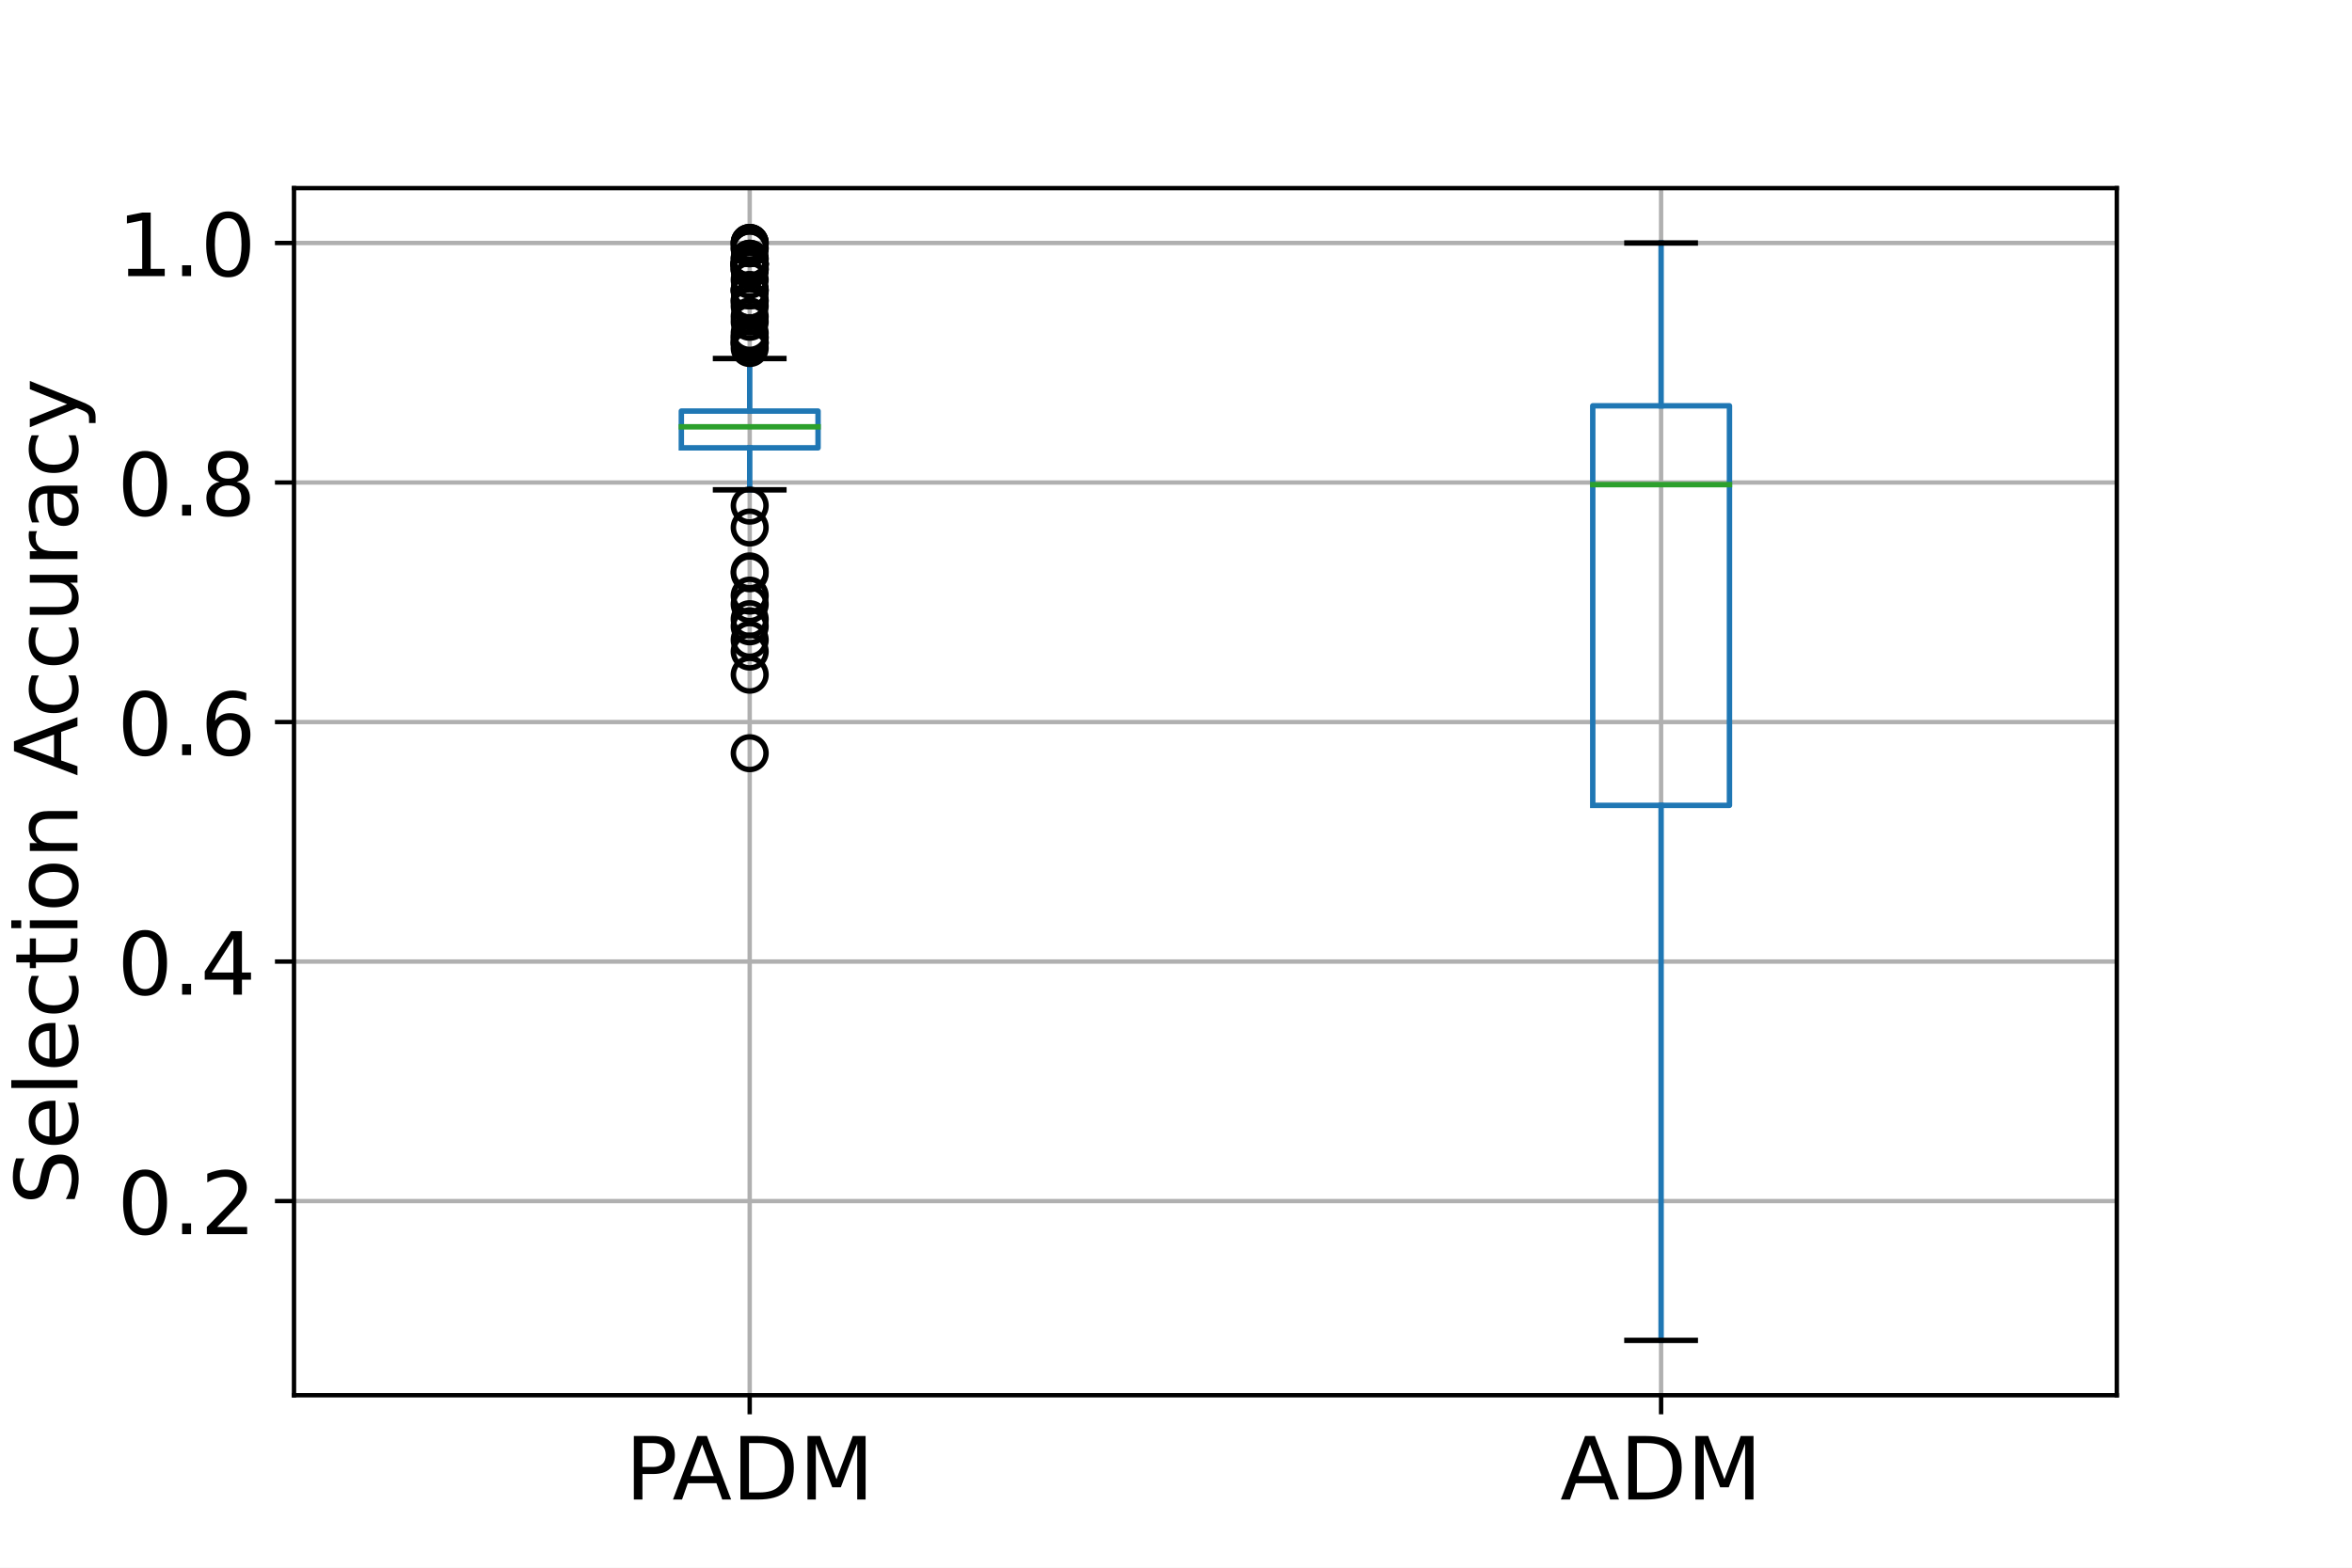
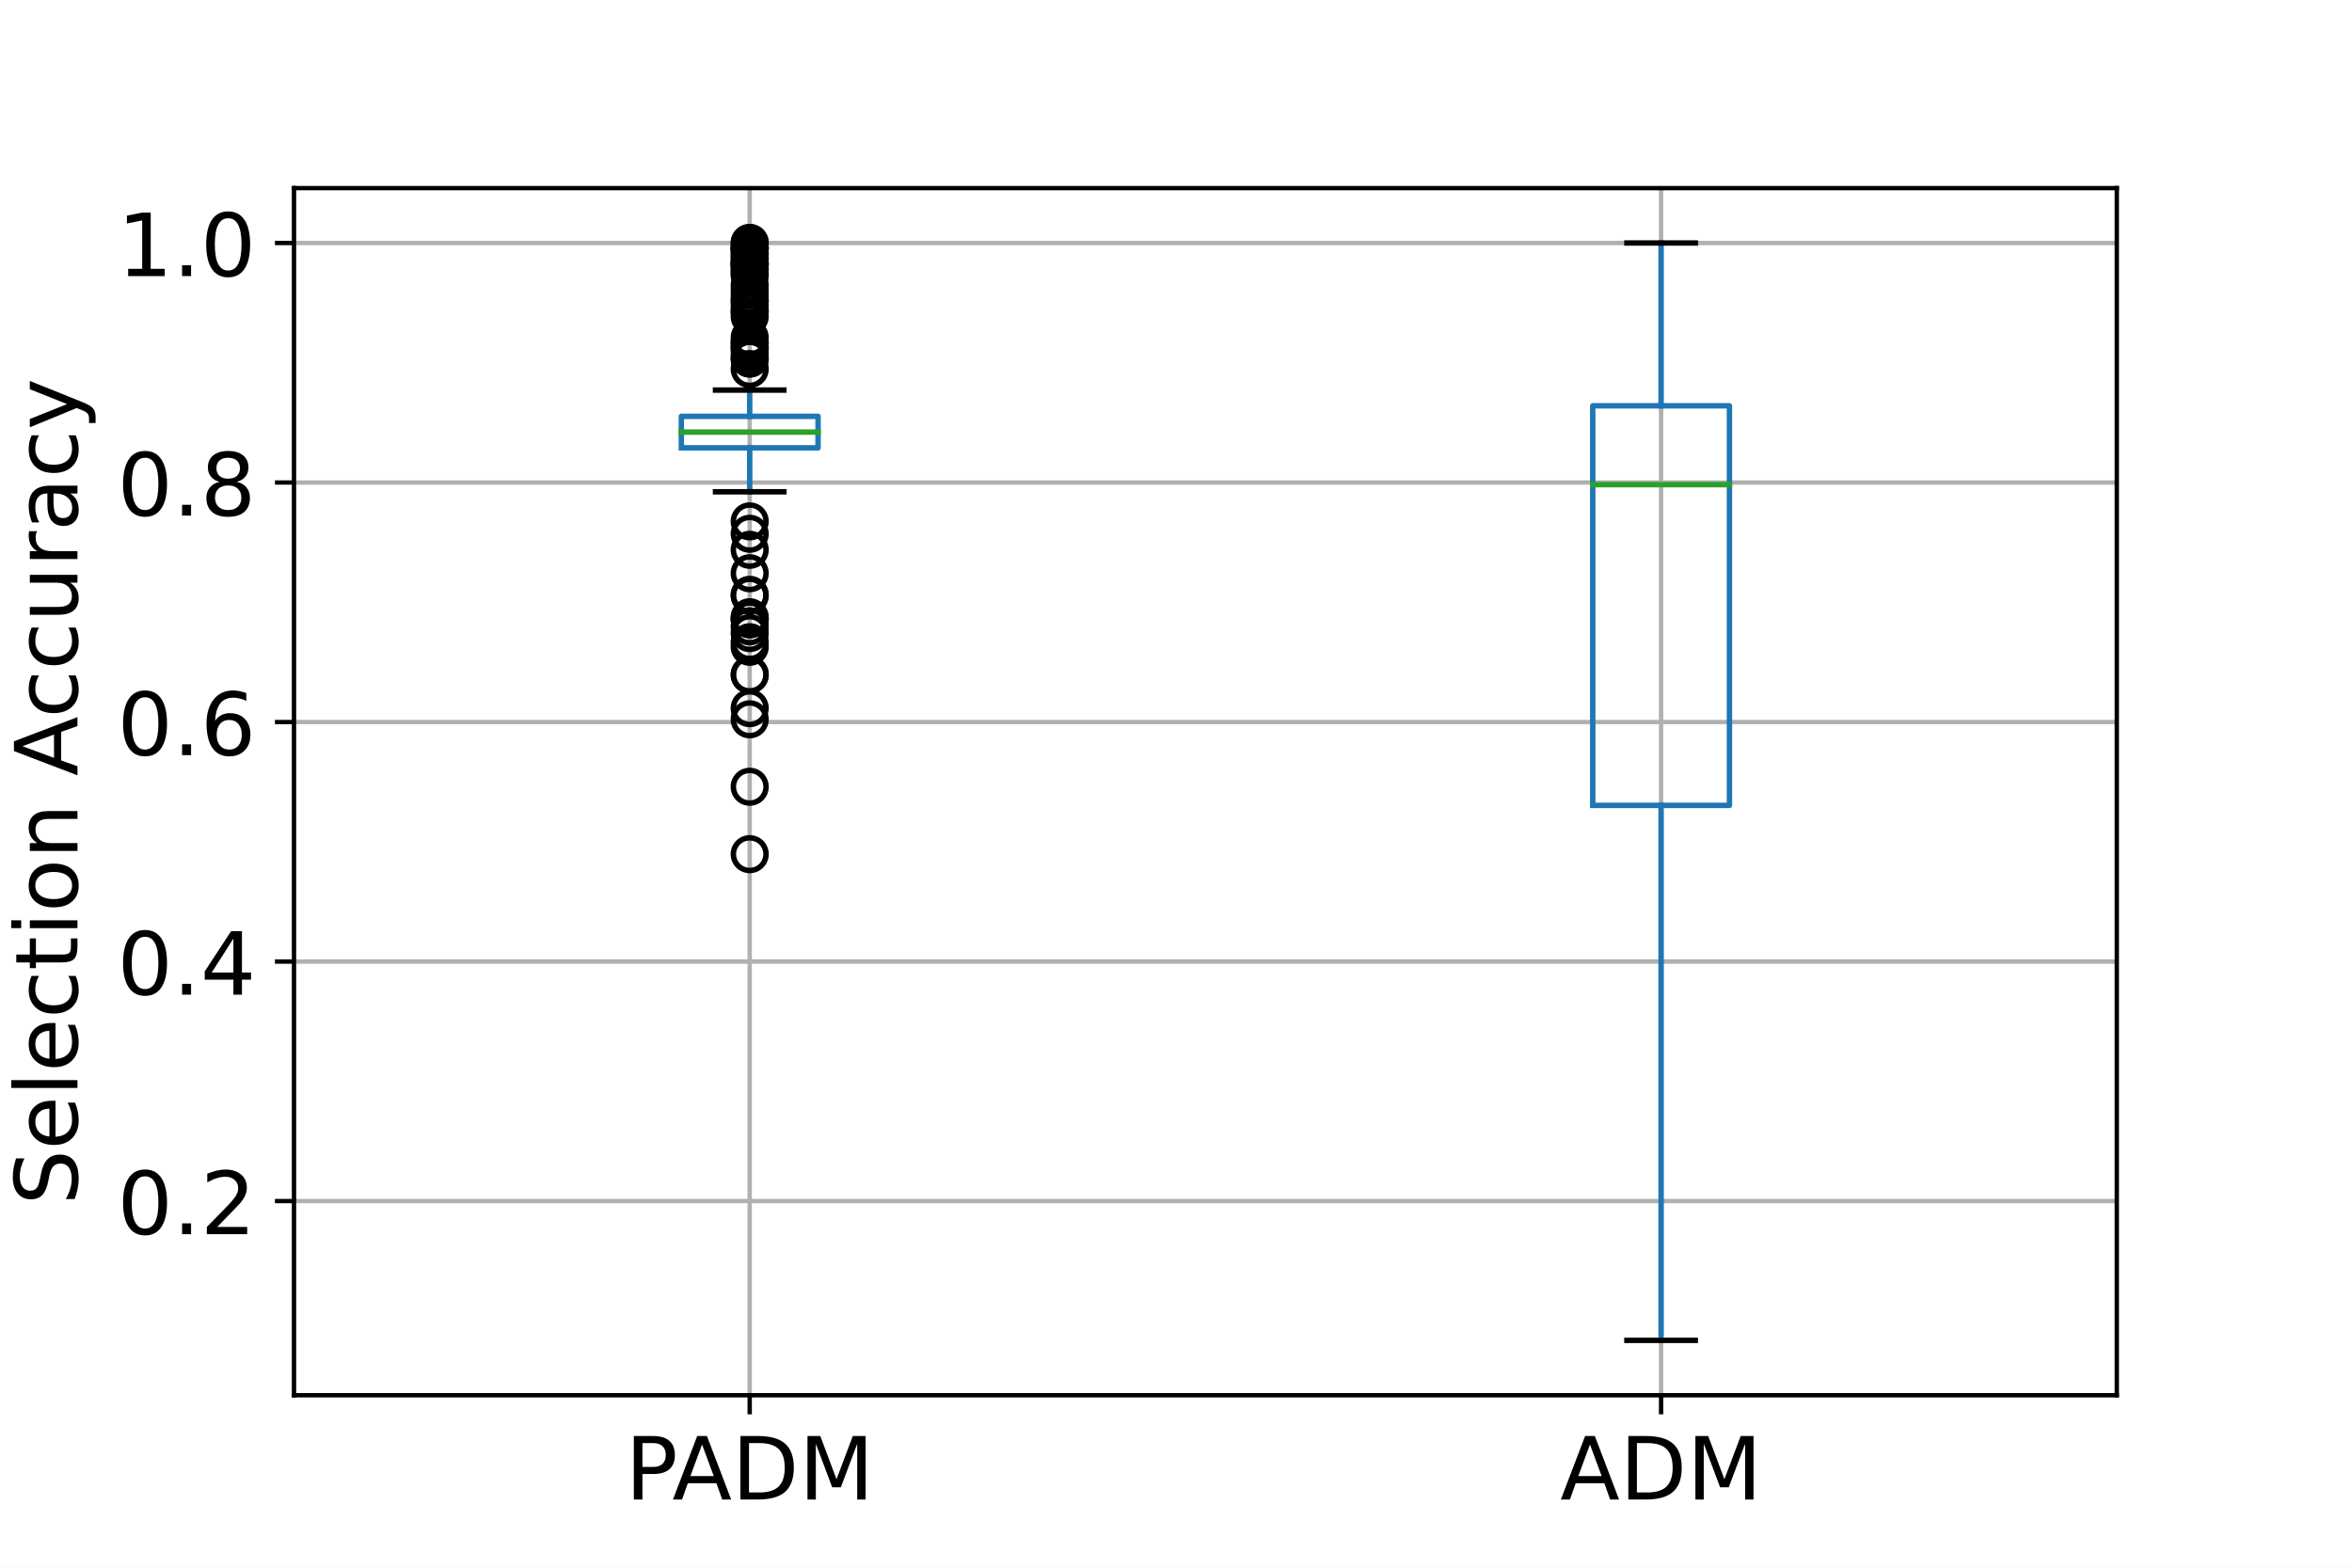
<svg xmlns="http://www.w3.org/2000/svg" xmlns:xlink="http://www.w3.org/1999/xlink" width="432pt" height="288pt" viewBox="0 0 432 288" version="1.1">
  <defs>
    <style type="text/css">*{stroke-linejoin: round; stroke-linecap: butt}</style>
  </defs>
  <g id="figure_1">
    <g id="patch_1">
      <path d="M 0 288  L 432 288  L 432 0  L 0 0  z " style="fill: #ffffff" />
    </g>
    <g id="axes_1">
      <g id="patch_2">
        <path d="M 54 256.32  L 388.8 256.32  L 388.8 34.56  L 54 34.56  z " style="fill: #ffffff" />
      </g>
      <g id="matplotlib.axis_1">
        <g id="xtick_1">
          <g id="line2d_1">
-             <path d="M 137.7 256.32  L 137.7 34.56  " clip-path="url(#p8bec729faf)" style="fill: none; stroke: #b0b0b0; stroke-width: 0.8; stroke-linecap: square" />
+             <path d="M 137.7 256.32  L 137.7 34.56  " clip-path="url(#p6ea24db2fa)" style="fill: none; stroke: #b0b0b0; stroke-width: 0.8; stroke-linecap: square" />
          </g>
          <g id="line2d_2">
            <defs>
-               <path id="m16b7951958" d="M 0 0  L 0 3.5  " style="stroke: #000000; stroke-width: 0.8" />
+               <path id="mbcc3d50ca7" d="M 0 0  L 0 3.5  " style="stroke: #000000; stroke-width: 0.8" />
            </defs>
            <g>
-               <use xlink:href="#m16b7951958" x="137.7" y="256.32" style="stroke: #000000; stroke-width: 0.8" />
+               <use xlink:href="#mbcc3d50ca7" x="137.7" y="256.32" style="stroke: #000000; stroke-width: 0.8" />
            </g>
          </g>
          <g id="text_1">
            <g transform="translate(114.8512 275.4775)scale(0.16 -0.16)">
              <defs>
                <path id="DejaVuSans-50" d="M 1259 4147  L 1259 2394  L 2053 2394  Q 2494 2394 2734 2622  Q 2975 2850 2975 3272  Q 2975 3691 2734 3919  Q 2494 4147 2053 4147  L 1259 4147  z M 628 4666  L 2053 4666  Q 2838 4666 3239 4311  Q 3641 3956 3641 3272  Q 3641 2581 3239 2228  Q 2838 1875 2053 1875  L 1259 1875  L 1259 0  L 628 0  L 628 4666  z " transform="scale(0.015625)" />
                <path id="DejaVuSans-41" d="M 2188 4044  L 1331 1722  L 3047 1722  L 2188 4044  z M 1831 4666  L 2547 4666  L 4325 0  L 3669 0  L 3244 1197  L 1141 1197  L 716 0  L 50 0  L 1831 4666  z " transform="scale(0.015625)" />
                <path id="DejaVuSans-44" d="M 1259 4147  L 1259 519  L 2022 519  Q 2988 519 3436 956  Q 3884 1394 3884 2338  Q 3884 3275 3436 3711  Q 2988 4147 2022 4147  L 1259 4147  z M 628 4666  L 1925 4666  Q 3281 4666 3915 4102  Q 4550 3538 4550 2338  Q 4550 1131 3912 565  Q 3275 0 1925 0  L 628 0  L 628 4666  z " transform="scale(0.015625)" />
                <path id="DejaVuSans-4d" d="M 628 4666  L 1569 4666  L 2759 1491  L 3956 4666  L 4897 4666  L 4897 0  L 4281 0  L 4281 4097  L 3078 897  L 2444 897  L 1241 4097  L 1241 0  L 628 0  L 628 4666  z " transform="scale(0.015625)" />
              </defs>
              <use xlink:href="#DejaVuSans-50" />
              <use xlink:href="#DejaVuSans-41" x="53.928" />
              <use xlink:href="#DejaVuSans-44" x="122.336" />
              <use xlink:href="#DejaVuSans-4d" x="199.338" />
            </g>
          </g>
        </g>
        <g id="xtick_2">
          <g id="line2d_3">
-             <path d="M 305.1 256.32  L 305.1 34.56  " clip-path="url(#p8bec729faf)" style="fill: none; stroke: #b0b0b0; stroke-width: 0.8; stroke-linecap: square" />
+             <path d="M 305.1 256.32  L 305.1 34.56  " clip-path="url(#p6ea24db2fa)" style="fill: none; stroke: #b0b0b0; stroke-width: 0.8; stroke-linecap: square" />
          </g>
          <g id="line2d_4">
            <g>
-               <use xlink:href="#m16b7951958" x="305.1" y="256.32" style="stroke: #000000; stroke-width: 0.8" />
+               <use xlink:href="#mbcc3d50ca7" x="305.1" y="256.32" style="stroke: #000000; stroke-width: 0.8" />
            </g>
          </g>
          <g id="text_2">
            <g transform="translate(286.565 275.4775)scale(0.16 -0.16)">
              <use xlink:href="#DejaVuSans-41" />
              <use xlink:href="#DejaVuSans-44" x="68.408" />
              <use xlink:href="#DejaVuSans-4d" x="145.41" />
            </g>
          </g>
        </g>
      </g>
      <g id="matplotlib.axis_2">
        <g id="ytick_1">
          <g id="line2d_5">
-             <path d="M 54 220.649  L 388.8 220.649  " clip-path="url(#p8bec729faf)" style="fill: none; stroke: #b0b0b0; stroke-width: 0.8; stroke-linecap: square" />
+             <path d="M 54 220.649  L 388.8 220.649  " clip-path="url(#p6ea24db2fa)" style="fill: none; stroke: #b0b0b0; stroke-width: 0.8; stroke-linecap: square" />
          </g>
          <g id="line2d_6">
            <defs>
-               <path id="mfa78077b71" d="M 0 0  L -3.5 0  " style="stroke: #000000; stroke-width: 0.8" />
+               <path id="m8634852a88" d="M 0 0  L -3.5 0  " style="stroke: #000000; stroke-width: 0.8" />
            </defs>
            <g>
-               <use xlink:href="#mfa78077b71" x="54" y="220.649" style="stroke: #000000; stroke-width: 0.8" />
+               <use xlink:href="#m8634852a88" x="54" y="220.649" style="stroke: #000000; stroke-width: 0.8" />
            </g>
          </g>
          <g id="text_3">
            <g transform="translate(21.555 226.7275)scale(0.16 -0.16)">
              <defs>
                <path id="DejaVuSans-30" d="M 2034 4250  Q 1547 4250 1301 3770  Q 1056 3291 1056 2328  Q 1056 1369 1301 889  Q 1547 409 2034 409  Q 2525 409 2770 889  Q 3016 1369 3016 2328  Q 3016 3291 2770 3770  Q 2525 4250 2034 4250  z M 2034 4750  Q 2819 4750 3233 4129  Q 3647 3509 3647 2328  Q 3647 1150 3233 529  Q 2819 -91 2034 -91  Q 1250 -91 836 529  Q 422 1150 422 2328  Q 422 3509 836 4129  Q 1250 4750 2034 4750  z " transform="scale(0.015625)" />
                <path id="DejaVuSans-2e" d="M 684 794  L 1344 794  L 1344 0  L 684 0  L 684 794  z " transform="scale(0.015625)" />
                <path id="DejaVuSans-32" d="M 1228 531  L 3431 531  L 3431 0  L 469 0  L 469 531  Q 828 903 1448 1529  Q 2069 2156 2228 2338  Q 2531 2678 2651 2914  Q 2772 3150 2772 3378  Q 2772 3750 2511 3984  Q 2250 4219 1831 4219  Q 1534 4219 1204 4116  Q 875 4013 500 3803  L 500 4441  Q 881 4594 1212 4672  Q 1544 4750 1819 4750  Q 2544 4750 2975 4387  Q 3406 4025 3406 3419  Q 3406 3131 3298 2873  Q 3191 2616 2906 2266  Q 2828 2175 2409 1742  Q 1991 1309 1228 531  z " transform="scale(0.015625)" />
              </defs>
              <use xlink:href="#DejaVuSans-30" />
              <use xlink:href="#DejaVuSans-2e" x="63.623" />
              <use xlink:href="#DejaVuSans-32" x="95.41" />
            </g>
          </g>
        </g>
        <g id="ytick_2">
          <g id="line2d_7">
-             <path d="M 54 176.647  L 388.8 176.647  " clip-path="url(#p8bec729faf)" style="fill: none; stroke: #b0b0b0; stroke-width: 0.8; stroke-linecap: square" />
+             <path d="M 54 176.647  L 388.8 176.647  " clip-path="url(#p6ea24db2fa)" style="fill: none; stroke: #b0b0b0; stroke-width: 0.8; stroke-linecap: square" />
          </g>
          <g id="line2d_8">
            <g>
-               <use xlink:href="#mfa78077b71" x="54" y="176.647" style="stroke: #000000; stroke-width: 0.8" />
+               <use xlink:href="#m8634852a88" x="54" y="176.647" style="stroke: #000000; stroke-width: 0.8" />
            </g>
          </g>
          <g id="text_4">
            <g transform="translate(21.555 182.7253)scale(0.16 -0.16)">
              <defs>
                <path id="DejaVuSans-34" d="M 2419 4116  L 825 1625  L 2419 1625  L 2419 4116  z M 2253 4666  L 3047 4666  L 3047 1625  L 3713 1625  L 3713 1100  L 3047 1100  L 3047 0  L 2419 0  L 2419 1100  L 313 1100  L 313 1709  L 2253 4666  z " transform="scale(0.015625)" />
              </defs>
              <use xlink:href="#DejaVuSans-30" />
              <use xlink:href="#DejaVuSans-2e" x="63.623" />
              <use xlink:href="#DejaVuSans-34" x="95.41" />
            </g>
          </g>
        </g>
        <g id="ytick_3">
          <g id="line2d_9">
-             <path d="M 54 132.644  L 388.8 132.644  " clip-path="url(#p8bec729faf)" style="fill: none; stroke: #b0b0b0; stroke-width: 0.8; stroke-linecap: square" />
+             <path d="M 54 132.644  L 388.8 132.644  " clip-path="url(#p6ea24db2fa)" style="fill: none; stroke: #b0b0b0; stroke-width: 0.8; stroke-linecap: square" />
          </g>
          <g id="line2d_10">
            <g>
-               <use xlink:href="#mfa78077b71" x="54" y="132.644" style="stroke: #000000; stroke-width: 0.8" />
+               <use xlink:href="#m8634852a88" x="54" y="132.644" style="stroke: #000000; stroke-width: 0.8" />
            </g>
          </g>
          <g id="text_5">
            <g transform="translate(21.555 138.7231)scale(0.16 -0.16)">
              <defs>
                <path id="DejaVuSans-36" d="M 2113 2584  Q 1688 2584 1439 2293  Q 1191 2003 1191 1497  Q 1191 994 1439 701  Q 1688 409 2113 409  Q 2538 409 2786 701  Q 3034 994 3034 1497  Q 3034 2003 2786 2293  Q 2538 2584 2113 2584  z M 3366 4563  L 3366 3988  Q 3128 4100 2886 4159  Q 2644 4219 2406 4219  Q 1781 4219 1451 3797  Q 1122 3375 1075 2522  Q 1259 2794 1537 2939  Q 1816 3084 2150 3084  Q 2853 3084 3261 2657  Q 3669 2231 3669 1497  Q 3669 778 3244 343  Q 2819 -91 2113 -91  Q 1303 -91 875 529  Q 447 1150 447 2328  Q 447 3434 972 4092  Q 1497 4750 2381 4750  Q 2619 4750 2861 4703  Q 3103 4656 3366 4563  z " transform="scale(0.015625)" />
              </defs>
              <use xlink:href="#DejaVuSans-30" />
              <use xlink:href="#DejaVuSans-2e" x="63.623" />
              <use xlink:href="#DejaVuSans-36" x="95.41" />
            </g>
          </g>
        </g>
        <g id="ytick_4">
          <g id="line2d_11">
-             <path d="M 54 88.642  L 388.8 88.642  " clip-path="url(#p8bec729faf)" style="fill: none; stroke: #b0b0b0; stroke-width: 0.8; stroke-linecap: square" />
+             <path d="M 54 88.642  L 388.8 88.642  " clip-path="url(#p6ea24db2fa)" style="fill: none; stroke: #b0b0b0; stroke-width: 0.8; stroke-linecap: square" />
          </g>
          <g id="line2d_12">
            <g>
-               <use xlink:href="#mfa78077b71" x="54" y="88.642" style="stroke: #000000; stroke-width: 0.8" />
+               <use xlink:href="#m8634852a88" x="54" y="88.642" style="stroke: #000000; stroke-width: 0.8" />
            </g>
          </g>
          <g id="text_6">
            <g transform="translate(21.555 94.72094)scale(0.16 -0.16)">
              <defs>
                <path id="DejaVuSans-38" d="M 2034 2216  Q 1584 2216 1326 1975  Q 1069 1734 1069 1313  Q 1069 891 1326 650  Q 1584 409 2034 409  Q 2484 409 2743 651  Q 3003 894 3003 1313  Q 3003 1734 2745 1975  Q 2488 2216 2034 2216  z M 1403 2484  Q 997 2584 770 2862  Q 544 3141 544 3541  Q 544 4100 942 4425  Q 1341 4750 2034 4750  Q 2731 4750 3128 4425  Q 3525 4100 3525 3541  Q 3525 3141 3298 2862  Q 3072 2584 2669 2484  Q 3125 2378 3379 2068  Q 3634 1759 3634 1313  Q 3634 634 3220 271  Q 2806 -91 2034 -91  Q 1263 -91 848 271  Q 434 634 434 1313  Q 434 1759 690 2068  Q 947 2378 1403 2484  z M 1172 3481  Q 1172 3119 1398 2916  Q 1625 2713 2034 2713  Q 2441 2713 2670 2916  Q 2900 3119 2900 3481  Q 2900 3844 2670 4047  Q 2441 4250 2034 4250  Q 1625 4250 1398 4047  Q 1172 3844 1172 3481  z " transform="scale(0.015625)" />
              </defs>
              <use xlink:href="#DejaVuSans-30" />
              <use xlink:href="#DejaVuSans-2e" x="63.623" />
              <use xlink:href="#DejaVuSans-38" x="95.41" />
            </g>
          </g>
        </g>
        <g id="ytick_5">
          <g id="line2d_13">
-             <path d="M 54 44.64  L 388.8 44.64  " clip-path="url(#p8bec729faf)" style="fill: none; stroke: #b0b0b0; stroke-width: 0.8; stroke-linecap: square" />
+             <path d="M 54 44.64  L 388.8 44.64  " clip-path="url(#p6ea24db2fa)" style="fill: none; stroke: #b0b0b0; stroke-width: 0.8; stroke-linecap: square" />
          </g>
          <g id="line2d_14">
            <g>
-               <use xlink:href="#mfa78077b71" x="54" y="44.64" style="stroke: #000000; stroke-width: 0.8" />
+               <use xlink:href="#m8634852a88" x="54" y="44.64" style="stroke: #000000; stroke-width: 0.8" />
            </g>
          </g>
          <g id="text_7">
            <g transform="translate(21.555 50.71875)scale(0.16 -0.16)">
              <defs>
                <path id="DejaVuSans-31" d="M 794 531  L 1825 531  L 1825 4091  L 703 3866  L 703 4441  L 1819 4666  L 2450 4666  L 2450 531  L 3481 531  L 3481 0  L 794 0  L 794 531  z " transform="scale(0.015625)" />
              </defs>
              <use xlink:href="#DejaVuSans-31" />
              <use xlink:href="#DejaVuSans-2e" x="63.623" />
              <use xlink:href="#DejaVuSans-30" x="95.41" />
            </g>
          </g>
        </g>
        <g id="text_8">
          <g transform="translate(14.2275 221.3762)rotate(-90)scale(0.16 -0.16)">
            <defs>
              <path id="DejaVuSans-53" d="M 3425 4513  L 3425 3897  Q 3066 4069 2747 4153  Q 2428 4238 2131 4238  Q 1616 4238 1336 4038  Q 1056 3838 1056 3469  Q 1056 3159 1242 3001  Q 1428 2844 1947 2747  L 2328 2669  Q 3034 2534 3370 2195  Q 3706 1856 3706 1288  Q 3706 609 3251 259  Q 2797 -91 1919 -91  Q 1588 -91 1214 -16  Q 841 59 441 206  L 441 856  Q 825 641 1194 531  Q 1563 422 1919 422  Q 2459 422 2753 634  Q 3047 847 3047 1241  Q 3047 1584 2836 1778  Q 2625 1972 2144 2069  L 1759 2144  Q 1053 2284 737 2584  Q 422 2884 422 3419  Q 422 4038 858 4394  Q 1294 4750 2059 4750  Q 2388 4750 2728 4690  Q 3069 4631 3425 4513  z " transform="scale(0.015625)" />
              <path id="DejaVuSans-65" d="M 3597 1894  L 3597 1613  L 953 1613  Q 991 1019 1311 708  Q 1631 397 2203 397  Q 2534 397 2845 478  Q 3156 559 3463 722  L 3463 178  Q 3153 47 2828 -22  Q 2503 -91 2169 -91  Q 1331 -91 842 396  Q 353 884 353 1716  Q 353 2575 817 3079  Q 1281 3584 2069 3584  Q 2775 3584 3186 3129  Q 3597 2675 3597 1894  z M 3022 2063  Q 3016 2534 2758 2815  Q 2500 3097 2075 3097  Q 1594 3097 1305 2825  Q 1016 2553 972 2059  L 3022 2063  z " transform="scale(0.015625)" />
              <path id="DejaVuSans-6c" d="M 603 4863  L 1178 4863  L 1178 0  L 603 0  L 603 4863  z " transform="scale(0.015625)" />
              <path id="DejaVuSans-63" d="M 3122 3366  L 3122 2828  Q 2878 2963 2633 3030  Q 2388 3097 2138 3097  Q 1578 3097 1268 2742  Q 959 2388 959 1747  Q 959 1106 1268 751  Q 1578 397 2138 397  Q 2388 397 2633 464  Q 2878 531 3122 666  L 3122 134  Q 2881 22 2623 -34  Q 2366 -91 2075 -91  Q 1284 -91 818 406  Q 353 903 353 1747  Q 353 2603 823 3093  Q 1294 3584 2113 3584  Q 2378 3584 2631 3529  Q 2884 3475 3122 3366  z " transform="scale(0.015625)" />
              <path id="DejaVuSans-74" d="M 1172 4494  L 1172 3500  L 2356 3500  L 2356 3053  L 1172 3053  L 1172 1153  Q 1172 725 1289 603  Q 1406 481 1766 481  L 2356 481  L 2356 0  L 1766 0  Q 1100 0 847 248  Q 594 497 594 1153  L 594 3053  L 172 3053  L 172 3500  L 594 3500  L 594 4494  L 1172 4494  z " transform="scale(0.015625)" />
              <path id="DejaVuSans-69" d="M 603 3500  L 1178 3500  L 1178 0  L 603 0  L 603 3500  z M 603 4863  L 1178 4863  L 1178 4134  L 603 4134  L 603 4863  z " transform="scale(0.015625)" />
              <path id="DejaVuSans-6f" d="M 1959 3097  Q 1497 3097 1228 2736  Q 959 2375 959 1747  Q 959 1119 1226 758  Q 1494 397 1959 397  Q 2419 397 2687 759  Q 2956 1122 2956 1747  Q 2956 2369 2687 2733  Q 2419 3097 1959 3097  z M 1959 3584  Q 2709 3584 3137 3096  Q 3566 2609 3566 1747  Q 3566 888 3137 398  Q 2709 -91 1959 -91  Q 1206 -91 779 398  Q 353 888 353 1747  Q 353 2609 779 3096  Q 1206 3584 1959 3584  z " transform="scale(0.015625)" />
              <path id="DejaVuSans-6e" d="M 3513 2113  L 3513 0  L 2938 0  L 2938 2094  Q 2938 2591 2744 2837  Q 2550 3084 2163 3084  Q 1697 3084 1428 2787  Q 1159 2491 1159 1978  L 1159 0  L 581 0  L 581 3500  L 1159 3500  L 1159 2956  Q 1366 3272 1645 3428  Q 1925 3584 2291 3584  Q 2894 3584 3203 3211  Q 3513 2838 3513 2113  z " transform="scale(0.015625)" />
              <path id="DejaVuSans-20" transform="scale(0.015625)" />
              <path id="DejaVuSans-75" d="M 544 1381  L 544 3500  L 1119 3500  L 1119 1403  Q 1119 906 1312 657  Q 1506 409 1894 409  Q 2359 409 2629 706  Q 2900 1003 2900 1516  L 2900 3500  L 3475 3500  L 3475 0  L 2900 0  L 2900 538  Q 2691 219 2414 64  Q 2138 -91 1772 -91  Q 1169 -91 856 284  Q 544 659 544 1381  z M 1991 3584  L 1991 3584  z " transform="scale(0.015625)" />
              <path id="DejaVuSans-72" d="M 2631 2963  Q 2534 3019 2420 3045  Q 2306 3072 2169 3072  Q 1681 3072 1420 2755  Q 1159 2438 1159 1844  L 1159 0  L 581 0  L 581 3500  L 1159 3500  L 1159 2956  Q 1341 3275 1631 3429  Q 1922 3584 2338 3584  Q 2397 3584 2469 3576  Q 2541 3569 2628 3553  L 2631 2963  z " transform="scale(0.015625)" />
              <path id="DejaVuSans-61" d="M 2194 1759  Q 1497 1759 1228 1600  Q 959 1441 959 1056  Q 959 750 1161 570  Q 1363 391 1709 391  Q 2188 391 2477 730  Q 2766 1069 2766 1631  L 2766 1759  L 2194 1759  z M 3341 1997  L 3341 0  L 2766 0  L 2766 531  Q 2569 213 2275 61  Q 1981 -91 1556 -91  Q 1019 -91 701 211  Q 384 513 384 1019  Q 384 1609 779 1909  Q 1175 2209 1959 2209  L 2766 2209  L 2766 2266  Q 2766 2663 2505 2880  Q 2244 3097 1772 3097  Q 1472 3097 1187 3025  Q 903 2953 641 2809  L 641 3341  Q 956 3463 1253 3523  Q 1550 3584 1831 3584  Q 2591 3584 2966 3190  Q 3341 2797 3341 1997  z " transform="scale(0.015625)" />
              <path id="DejaVuSans-79" d="M 2059 -325  Q 1816 -950 1584 -1140  Q 1353 -1331 966 -1331  L 506 -1331  L 506 -850  L 844 -850  Q 1081 -850 1212 -737  Q 1344 -625 1503 -206  L 1606 56  L 191 3500  L 800 3500  L 1894 763  L 2988 3500  L 3597 3500  L 2059 -325  z " transform="scale(0.015625)" />
            </defs>
            <use xlink:href="#DejaVuSans-53" />
            <use xlink:href="#DejaVuSans-65" x="63.477" />
            <use xlink:href="#DejaVuSans-6c" x="125" />
            <use xlink:href="#DejaVuSans-65" x="152.783" />
            <use xlink:href="#DejaVuSans-63" x="214.307" />
            <use xlink:href="#DejaVuSans-74" x="269.287" />
            <use xlink:href="#DejaVuSans-69" x="308.496" />
            <use xlink:href="#DejaVuSans-6f" x="336.279" />
            <use xlink:href="#DejaVuSans-6e" x="397.461" />
            <use xlink:href="#DejaVuSans-20" x="460.84" />
            <use xlink:href="#DejaVuSans-41" x="492.627" />
            <use xlink:href="#DejaVuSans-63" x="559.285" />
            <use xlink:href="#DejaVuSans-63" x="614.266" />
            <use xlink:href="#DejaVuSans-75" x="669.246" />
            <use xlink:href="#DejaVuSans-72" x="732.625" />
            <use xlink:href="#DejaVuSans-61" x="773.738" />
            <use xlink:href="#DejaVuSans-63" x="835.018" />
            <use xlink:href="#DejaVuSans-79" x="889.998" />
          </g>
        </g>
      </g>
      <g id="line2d_15">
-         <path d="M 125.145 82.273  L 150.255 82.273  L 150.255 75.519  L 125.145 75.519  L 125.145 82.273  " clip-path="url(#p8bec729faf)" style="fill: none; stroke: #1f77b4; stroke-linecap: square" />
+         <path d="M 125.145 82.273  L 150.255 82.273  L 150.255 76.484  L 125.145 76.484  L 125.145 82.273  " clip-path="url(#p6ea24db2fa)" style="fill: none; stroke: #1f77b4; stroke-linecap: square" />
      </g>
      <g id="line2d_16">
-         <path d="M 137.7 82.273  L 137.7 89.993  " clip-path="url(#p8bec729faf)" style="fill: none; stroke: #1f77b4; stroke-linecap: square" />
+         <path d="M 137.7 82.273  L 137.7 90.343  " clip-path="url(#p6ea24db2fa)" style="fill: none; stroke: #1f77b4; stroke-linecap: square" />
      </g>
      <g id="line2d_17">
-         <path d="M 137.7 75.519  L 137.7 65.869  " clip-path="url(#p8bec729faf)" style="fill: none; stroke: #1f77b4; stroke-linecap: square" />
+         <path d="M 137.7 76.484  L 137.7 71.659  " clip-path="url(#p6ea24db2fa)" style="fill: none; stroke: #1f77b4; stroke-linecap: square" />
      </g>
      <g id="line2d_18">
-         <path d="M 131.423 89.993  L 143.977 89.993  " clip-path="url(#p8bec729faf)" style="fill: none; stroke: #000000; stroke-linecap: square" />
+         <path d="M 131.423 90.343  L 143.977 90.343  " clip-path="url(#p6ea24db2fa)" style="fill: none; stroke: #000000; stroke-linecap: square" />
      </g>
      <g id="line2d_19">
-         <path d="M 131.423 65.869  L 143.977 65.869  " clip-path="url(#p8bec729faf)" style="fill: none; stroke: #000000; stroke-linecap: square" />
+         <path d="M 131.423 71.659  L 143.977 71.659  " clip-path="url(#p6ea24db2fa)" style="fill: none; stroke: #000000; stroke-linecap: square" />
      </g>
      <g id="line2d_20">
        <defs>
-           <path id="m65627ca899" d="M 0 3  C 0.796 3 1.559 2.684 2.121 2.121  C 2.684 1.559 3 0.796 3 0  C 3 -0.796 2.684 -1.559 2.121 -2.121  C 1.559 -2.684 0.796 -3 0 -3  C -0.796 -3 -1.559 -2.684 -2.121 -2.121  C -2.684 -1.559 -3 -0.796 -3 0  C -3 0.796 -2.684 1.559 -2.121 2.121  C -1.559 2.684 -0.796 3 0 3  z " style="stroke: #000000" />
+           <path id="m0356d76d8c" d="M 0 3  C 0.796 3 1.559 2.684 2.121 2.121  C 2.684 1.559 3 0.796 3 0  C 3 -0.796 2.684 -1.559 2.121 -2.121  C 1.559 -2.684 0.796 -3 0 -3  C -0.796 -3 -1.559 -2.684 -2.121 -2.121  C -2.684 -1.559 -3 -0.796 -3 0  C -3 0.796 -2.684 1.559 -2.121 2.121  C -1.559 2.684 -0.796 3 0 3  z " style="stroke: #000000" />
        </defs>
-         <g clip-path="url(#p8bec729faf)">
-           <use xlink:href="#m65627ca899" x="137.7" y="104.975" style="fill-opacity: 0; stroke: #000000" />
-           <use xlink:href="#m65627ca899" x="137.7" y="115.068" style="fill-opacity: 0; stroke: #000000" />
-           <use xlink:href="#m65627ca899" x="137.7" y="109.421" style="fill-opacity: 0; stroke: #000000" />
-           <use xlink:href="#m65627ca899" x="137.7" y="117.558" style="fill-opacity: 0; stroke: #000000" />
-           <use xlink:href="#m65627ca899" x="137.7" y="119.703" style="fill-opacity: 0; stroke: #000000" />
-           <use xlink:href="#m65627ca899" x="137.7" y="113.75" style="fill-opacity: 0; stroke: #000000" />
-           <use xlink:href="#m65627ca899" x="137.7" y="138.372" style="fill-opacity: 0; stroke: #000000" />
-           <use xlink:href="#m65627ca899" x="137.7" y="123.946" style="fill-opacity: 0; stroke: #000000" />
-           <use xlink:href="#m65627ca899" x="137.7" y="111.012" style="fill-opacity: 0; stroke: #000000" />
-           <use xlink:href="#m65627ca899" x="137.7" y="92.888" style="fill-opacity: 0; stroke: #000000" />
-           <use xlink:href="#m65627ca899" x="137.7" y="105.312" style="fill-opacity: 0; stroke: #000000" />
-           <use xlink:href="#m65627ca899" x="137.7" y="96.914" style="fill-opacity: 0; stroke: #000000" />
-           <use xlink:href="#m65627ca899" x="137.7" y="62.009" style="fill-opacity: 0; stroke: #000000" />
-           <use xlink:href="#m65627ca899" x="137.7" y="58.149" style="fill-opacity: 0; stroke: #000000" />
-           <use xlink:href="#m65627ca899" x="137.7" y="59.114" style="fill-opacity: 0; stroke: #000000" />
-           <use xlink:href="#m65627ca899" x="137.7" y="44.64" style="fill-opacity: 0; stroke: #000000" />
-           <use xlink:href="#m65627ca899" x="137.7" y="48.992" style="fill-opacity: 0; stroke: #000000" />
-           <use xlink:href="#m65627ca899" x="137.7" y="47.535" style="fill-opacity: 0; stroke: #000000" />
-           <use xlink:href="#m65627ca899" x="137.7" y="63.939" style="fill-opacity: 0; stroke: #000000" />
-           <use xlink:href="#m65627ca899" x="137.7" y="45.605" style="fill-opacity: 0; stroke: #000000" />
-           <use xlink:href="#m65627ca899" x="137.7" y="45.605" style="fill-opacity: 0; stroke: #000000" />
-           <use xlink:href="#m65627ca899" x="137.7" y="44.64" style="fill-opacity: 0; stroke: #000000" />
-           <use xlink:href="#m65627ca899" x="137.7" y="62.974" style="fill-opacity: 0; stroke: #000000" />
-           <use xlink:href="#m65627ca899" x="137.7" y="48.5" style="fill-opacity: 0; stroke: #000000" />
-           <use xlink:href="#m65627ca899" x="137.7" y="48.5" style="fill-opacity: 0; stroke: #000000" />
-           <use xlink:href="#m65627ca899" x="137.7" y="48.5" style="fill-opacity: 0; stroke: #000000" />
-           <use xlink:href="#m65627ca899" x="137.7" y="53.325" style="fill-opacity: 0; stroke: #000000" />
-           <use xlink:href="#m65627ca899" x="137.7" y="53.325" style="fill-opacity: 0; stroke: #000000" />
-           <use xlink:href="#m65627ca899" x="137.7" y="49.465" style="fill-opacity: 0; stroke: #000000" />
-           <use xlink:href="#m65627ca899" x="137.7" y="49.465" style="fill-opacity: 0; stroke: #000000" />
-           <use xlink:href="#m65627ca899" x="137.7" y="48.5" style="fill-opacity: 0; stroke: #000000" />
-           <use xlink:href="#m65627ca899" x="137.7" y="62.009" style="fill-opacity: 0; stroke: #000000" />
-           <use xlink:href="#m65627ca899" x="137.7" y="48.5" style="fill-opacity: 0; stroke: #000000" />
-           <use xlink:href="#m65627ca899" x="137.7" y="55.255" style="fill-opacity: 0; stroke: #000000" />
-           <use xlink:href="#m65627ca899" x="137.7" y="55.255" style="fill-opacity: 0; stroke: #000000" />
-           <use xlink:href="#m65627ca899" x="137.7" y="44.64" style="fill-opacity: 0; stroke: #000000" />
-           <use xlink:href="#m65627ca899" x="137.7" y="47.535" style="fill-opacity: 0; stroke: #000000" />
-           <use xlink:href="#m65627ca899" x="137.7" y="48.5" style="fill-opacity: 0; stroke: #000000" />
-           <use xlink:href="#m65627ca899" x="137.7" y="51.395" style="fill-opacity: 0; stroke: #000000" />
-           <use xlink:href="#m65627ca899" x="137.7" y="53.325" style="fill-opacity: 0; stroke: #000000" />
-           <use xlink:href="#m65627ca899" x="137.7" y="48.5" style="fill-opacity: 0; stroke: #000000" />
-           <use xlink:href="#m65627ca899" x="137.7" y="61.189" style="fill-opacity: 0; stroke: #000000" />
-           <use xlink:href="#m65627ca899" x="137.7" y="49.465" style="fill-opacity: 0; stroke: #000000" />
-           <use xlink:href="#m65627ca899" x="137.7" y="56.22" style="fill-opacity: 0; stroke: #000000" />
-           <use xlink:href="#m65627ca899" x="137.7" y="48.5" style="fill-opacity: 0; stroke: #000000" />
-           <use xlink:href="#m65627ca899" x="137.7" y="62.974" style="fill-opacity: 0; stroke: #000000" />
-           <use xlink:href="#m65627ca899" x="137.7" y="62.974" style="fill-opacity: 0; stroke: #000000" />
+         <g clip-path="url(#p6ea24db2fa)">
+           <use xlink:href="#m0356d76d8c" x="137.7" y="113.786" style="fill-opacity: 0; stroke: #000000" />
+           <use xlink:href="#m0356d76d8c" x="137.7" y="115.068" style="fill-opacity: 0; stroke: #000000" />
+           <use xlink:href="#m0356d76d8c" x="137.7" y="109.421" style="fill-opacity: 0; stroke: #000000" />
+           <use xlink:href="#m0356d76d8c" x="137.7" y="123.946" style="fill-opacity: 0; stroke: #000000" />
+           <use xlink:href="#m0356d76d8c" x="137.7" y="117.977" style="fill-opacity: 0; stroke: #000000" />
+           <use xlink:href="#m0356d76d8c" x="137.7" y="113.75" style="fill-opacity: 0; stroke: #000000" />
+           <use xlink:href="#m0356d76d8c" x="137.7" y="116.301" style="fill-opacity: 0; stroke: #000000" />
+           <use xlink:href="#m0356d76d8c" x="137.7" y="144.534" style="fill-opacity: 0; stroke: #000000" />
+           <use xlink:href="#m0356d76d8c" x="137.7" y="118.822" style="fill-opacity: 0; stroke: #000000" />
+           <use xlink:href="#m0356d76d8c" x="137.7" y="156.917" style="fill-opacity: 0; stroke: #000000" />
+           <use xlink:href="#m0356d76d8c" x="137.7" y="101.006" style="fill-opacity: 0; stroke: #000000" />
+           <use xlink:href="#m0356d76d8c" x="137.7" y="130.099" style="fill-opacity: 0; stroke: #000000" />
+           <use xlink:href="#m0356d76d8c" x="137.7" y="113.393" style="fill-opacity: 0; stroke: #000000" />
+           <use xlink:href="#m0356d76d8c" x="137.7" y="123.946" style="fill-opacity: 0; stroke: #000000" />
+           <use xlink:href="#m0356d76d8c" x="137.7" y="109.276" style="fill-opacity: 0; stroke: #000000" />
+           <use xlink:href="#m0356d76d8c" x="137.7" y="95.783" style="fill-opacity: 0; stroke: #000000" />
+           <use xlink:href="#m0356d76d8c" x="137.7" y="105.312" style="fill-opacity: 0; stroke: #000000" />
+           <use xlink:href="#m0356d76d8c" x="137.7" y="98.063" style="fill-opacity: 0; stroke: #000000" />
+           <use xlink:href="#m0356d76d8c" x="137.7" y="132.144" style="fill-opacity: 0; stroke: #000000" />
+           <use xlink:href="#m0356d76d8c" x="137.7" y="64.904" style="fill-opacity: 0; stroke: #000000" />
+           <use xlink:href="#m0356d76d8c" x="137.7" y="50.43" style="fill-opacity: 0; stroke: #000000" />
+           <use xlink:href="#m0356d76d8c" x="137.7" y="45.605" style="fill-opacity: 0; stroke: #000000" />
+           <use xlink:href="#m0356d76d8c" x="137.7" y="56.22" style="fill-opacity: 0; stroke: #000000" />
+           <use xlink:href="#m0356d76d8c" x="137.7" y="52.36" style="fill-opacity: 0; stroke: #000000" />
+           <use xlink:href="#m0356d76d8c" x="137.7" y="47.535" style="fill-opacity: 0; stroke: #000000" />
+           <use xlink:href="#m0356d76d8c" x="137.7" y="45.605" style="fill-opacity: 0; stroke: #000000" />
+           <use xlink:href="#m0356d76d8c" x="137.7" y="55.255" style="fill-opacity: 0; stroke: #000000" />
+           <use xlink:href="#m0356d76d8c" x="137.7" y="57.184" style="fill-opacity: 0; stroke: #000000" />
+           <use xlink:href="#m0356d76d8c" x="137.7" y="62.974" style="fill-opacity: 0; stroke: #000000" />
+           <use xlink:href="#m0356d76d8c" x="137.7" y="47.535" style="fill-opacity: 0; stroke: #000000" />
+           <use xlink:href="#m0356d76d8c" x="137.7" y="49.465" style="fill-opacity: 0; stroke: #000000" />
+           <use xlink:href="#m0356d76d8c" x="137.7" y="67.799" style="fill-opacity: 0; stroke: #000000" />
+           <use xlink:href="#m0356d76d8c" x="137.7" y="44.64" style="fill-opacity: 0; stroke: #000000" />
+           <use xlink:href="#m0356d76d8c" x="137.7" y="45.605" style="fill-opacity: 0; stroke: #000000" />
+           <use xlink:href="#m0356d76d8c" x="137.7" y="48.5" style="fill-opacity: 0; stroke: #000000" />
+           <use xlink:href="#m0356d76d8c" x="137.7" y="65.869" style="fill-opacity: 0; stroke: #000000" />
+           <use xlink:href="#m0356d76d8c" x="137.7" y="55.255" style="fill-opacity: 0; stroke: #000000" />
+           <use xlink:href="#m0356d76d8c" x="137.7" y="44.64" style="fill-opacity: 0; stroke: #000000" />
+           <use xlink:href="#m0356d76d8c" x="137.7" y="62.009" style="fill-opacity: 0; stroke: #000000" />
+           <use xlink:href="#m0356d76d8c" x="137.7" y="49.465" style="fill-opacity: 0; stroke: #000000" />
+           <use xlink:href="#m0356d76d8c" x="137.7" y="46.57" style="fill-opacity: 0; stroke: #000000" />
+           <use xlink:href="#m0356d76d8c" x="137.7" y="53.325" style="fill-opacity: 0; stroke: #000000" />
+           <use xlink:href="#m0356d76d8c" x="137.7" y="48.5" style="fill-opacity: 0; stroke: #000000" />
+           <use xlink:href="#m0356d76d8c" x="137.7" y="63.939" style="fill-opacity: 0; stroke: #000000" />
+           <use xlink:href="#m0356d76d8c" x="137.7" y="48.5" style="fill-opacity: 0; stroke: #000000" />
+           <use xlink:href="#m0356d76d8c" x="137.7" y="46.57" style="fill-opacity: 0; stroke: #000000" />
+           <use xlink:href="#m0356d76d8c" x="137.7" y="57.184" style="fill-opacity: 0; stroke: #000000" />
+           <use xlink:href="#m0356d76d8c" x="137.7" y="50.43" style="fill-opacity: 0; stroke: #000000" />
+           <use xlink:href="#m0356d76d8c" x="137.7" y="62.974" style="fill-opacity: 0; stroke: #000000" />
+           <use xlink:href="#m0356d76d8c" x="137.7" y="65.869" style="fill-opacity: 0; stroke: #000000" />
+           <use xlink:href="#m0356d76d8c" x="137.7" y="58.149" style="fill-opacity: 0; stroke: #000000" />
+           <use xlink:href="#m0356d76d8c" x="137.7" y="45.605" style="fill-opacity: 0; stroke: #000000" />
+           <use xlink:href="#m0356d76d8c" x="137.7" y="63.939" style="fill-opacity: 0; stroke: #000000" />
+           <use xlink:href="#m0356d76d8c" x="137.7" y="54.29" style="fill-opacity: 0; stroke: #000000" />
+           <use xlink:href="#m0356d76d8c" x="137.7" y="48.5" style="fill-opacity: 0; stroke: #000000" />
        </g>
      </g>
      <g id="line2d_21">
-         <path d="M 292.545 147.954  L 317.655 147.954  L 317.655 74.554  L 292.545 74.554  L 292.545 147.954  " clip-path="url(#p8bec729faf)" style="fill: none; stroke: #1f77b4; stroke-linecap: square" />
+         <path d="M 292.545 147.954  L 317.655 147.954  L 317.655 74.554  L 292.545 74.554  L 292.545 147.954  " clip-path="url(#p6ea24db2fa)" style="fill: none; stroke: #1f77b4; stroke-linecap: square" />
      </g>
      <g id="line2d_22">
-         <path d="M 305.1 147.954  L 305.1 246.24  " clip-path="url(#p8bec729faf)" style="fill: none; stroke: #1f77b4; stroke-linecap: square" />
+         <path d="M 305.1 147.954  L 305.1 246.24  " clip-path="url(#p6ea24db2fa)" style="fill: none; stroke: #1f77b4; stroke-linecap: square" />
      </g>
      <g id="line2d_23">
-         <path d="M 305.1 74.554  L 305.1 44.64  " clip-path="url(#p8bec729faf)" style="fill: none; stroke: #1f77b4; stroke-linecap: square" />
+         <path d="M 305.1 74.554  L 305.1 44.64  " clip-path="url(#p6ea24db2fa)" style="fill: none; stroke: #1f77b4; stroke-linecap: square" />
      </g>
      <g id="line2d_24">
-         <path d="M 298.822 246.24  L 311.377 246.24  " clip-path="url(#p8bec729faf)" style="fill: none; stroke: #000000; stroke-linecap: square" />
+         <path d="M 298.822 246.24  L 311.377 246.24  " clip-path="url(#p6ea24db2fa)" style="fill: none; stroke: #000000; stroke-linecap: square" />
      </g>
      <g id="line2d_25">
-         <path d="M 298.822 44.64  L 311.377 44.64  " clip-path="url(#p8bec729faf)" style="fill: none; stroke: #000000; stroke-linecap: square" />
+         <path d="M 298.822 44.64  L 311.377 44.64  " clip-path="url(#p6ea24db2fa)" style="fill: none; stroke: #000000; stroke-linecap: square" />
      </g>
      <g id="line2d_26" />
      <g id="line2d_27">
-         <path d="M 125.145 78.414  L 150.255 78.414  " clip-path="url(#p8bec729faf)" style="fill: none; stroke: #2ca02c; stroke-linecap: square" />
+         <path d="M 125.145 79.379  L 150.255 79.379  " clip-path="url(#p6ea24db2fa)" style="fill: none; stroke: #2ca02c; stroke-linecap: square" />
      </g>
      <g id="line2d_28">
-         <path d="M 292.545 89.028  L 317.655 89.028  " clip-path="url(#p8bec729faf)" style="fill: none; stroke: #2ca02c; stroke-linecap: square" />
+         <path d="M 292.545 89.028  L 317.655 89.028  " clip-path="url(#p6ea24db2fa)" style="fill: none; stroke: #2ca02c; stroke-linecap: square" />
      </g>
      <g id="patch_3">
        <path d="M 54 256.32  L 54 34.56  " style="fill: none; stroke: #000000; stroke-width: 0.8; stroke-linejoin: miter; stroke-linecap: square" />
      </g>
      <g id="patch_4">
        <path d="M 388.8 256.32  L 388.8 34.56  " style="fill: none; stroke: #000000; stroke-width: 0.8; stroke-linejoin: miter; stroke-linecap: square" />
      </g>
      <g id="patch_5">
        <path d="M 54 256.32  L 388.8 256.32  " style="fill: none; stroke: #000000; stroke-width: 0.8; stroke-linejoin: miter; stroke-linecap: square" />
      </g>
      <g id="patch_6">
        <path d="M 54 34.56  L 388.8 34.56  " style="fill: none; stroke: #000000; stroke-width: 0.8; stroke-linejoin: miter; stroke-linecap: square" />
      </g>
    </g>
  </g>
  <defs>
-     <clipPath id="p8bec729faf">
+     <clipPath id="p6ea24db2fa">
      <rect x="54" y="34.56" width="334.8" height="221.76" />
    </clipPath>
  </defs>
</svg>
